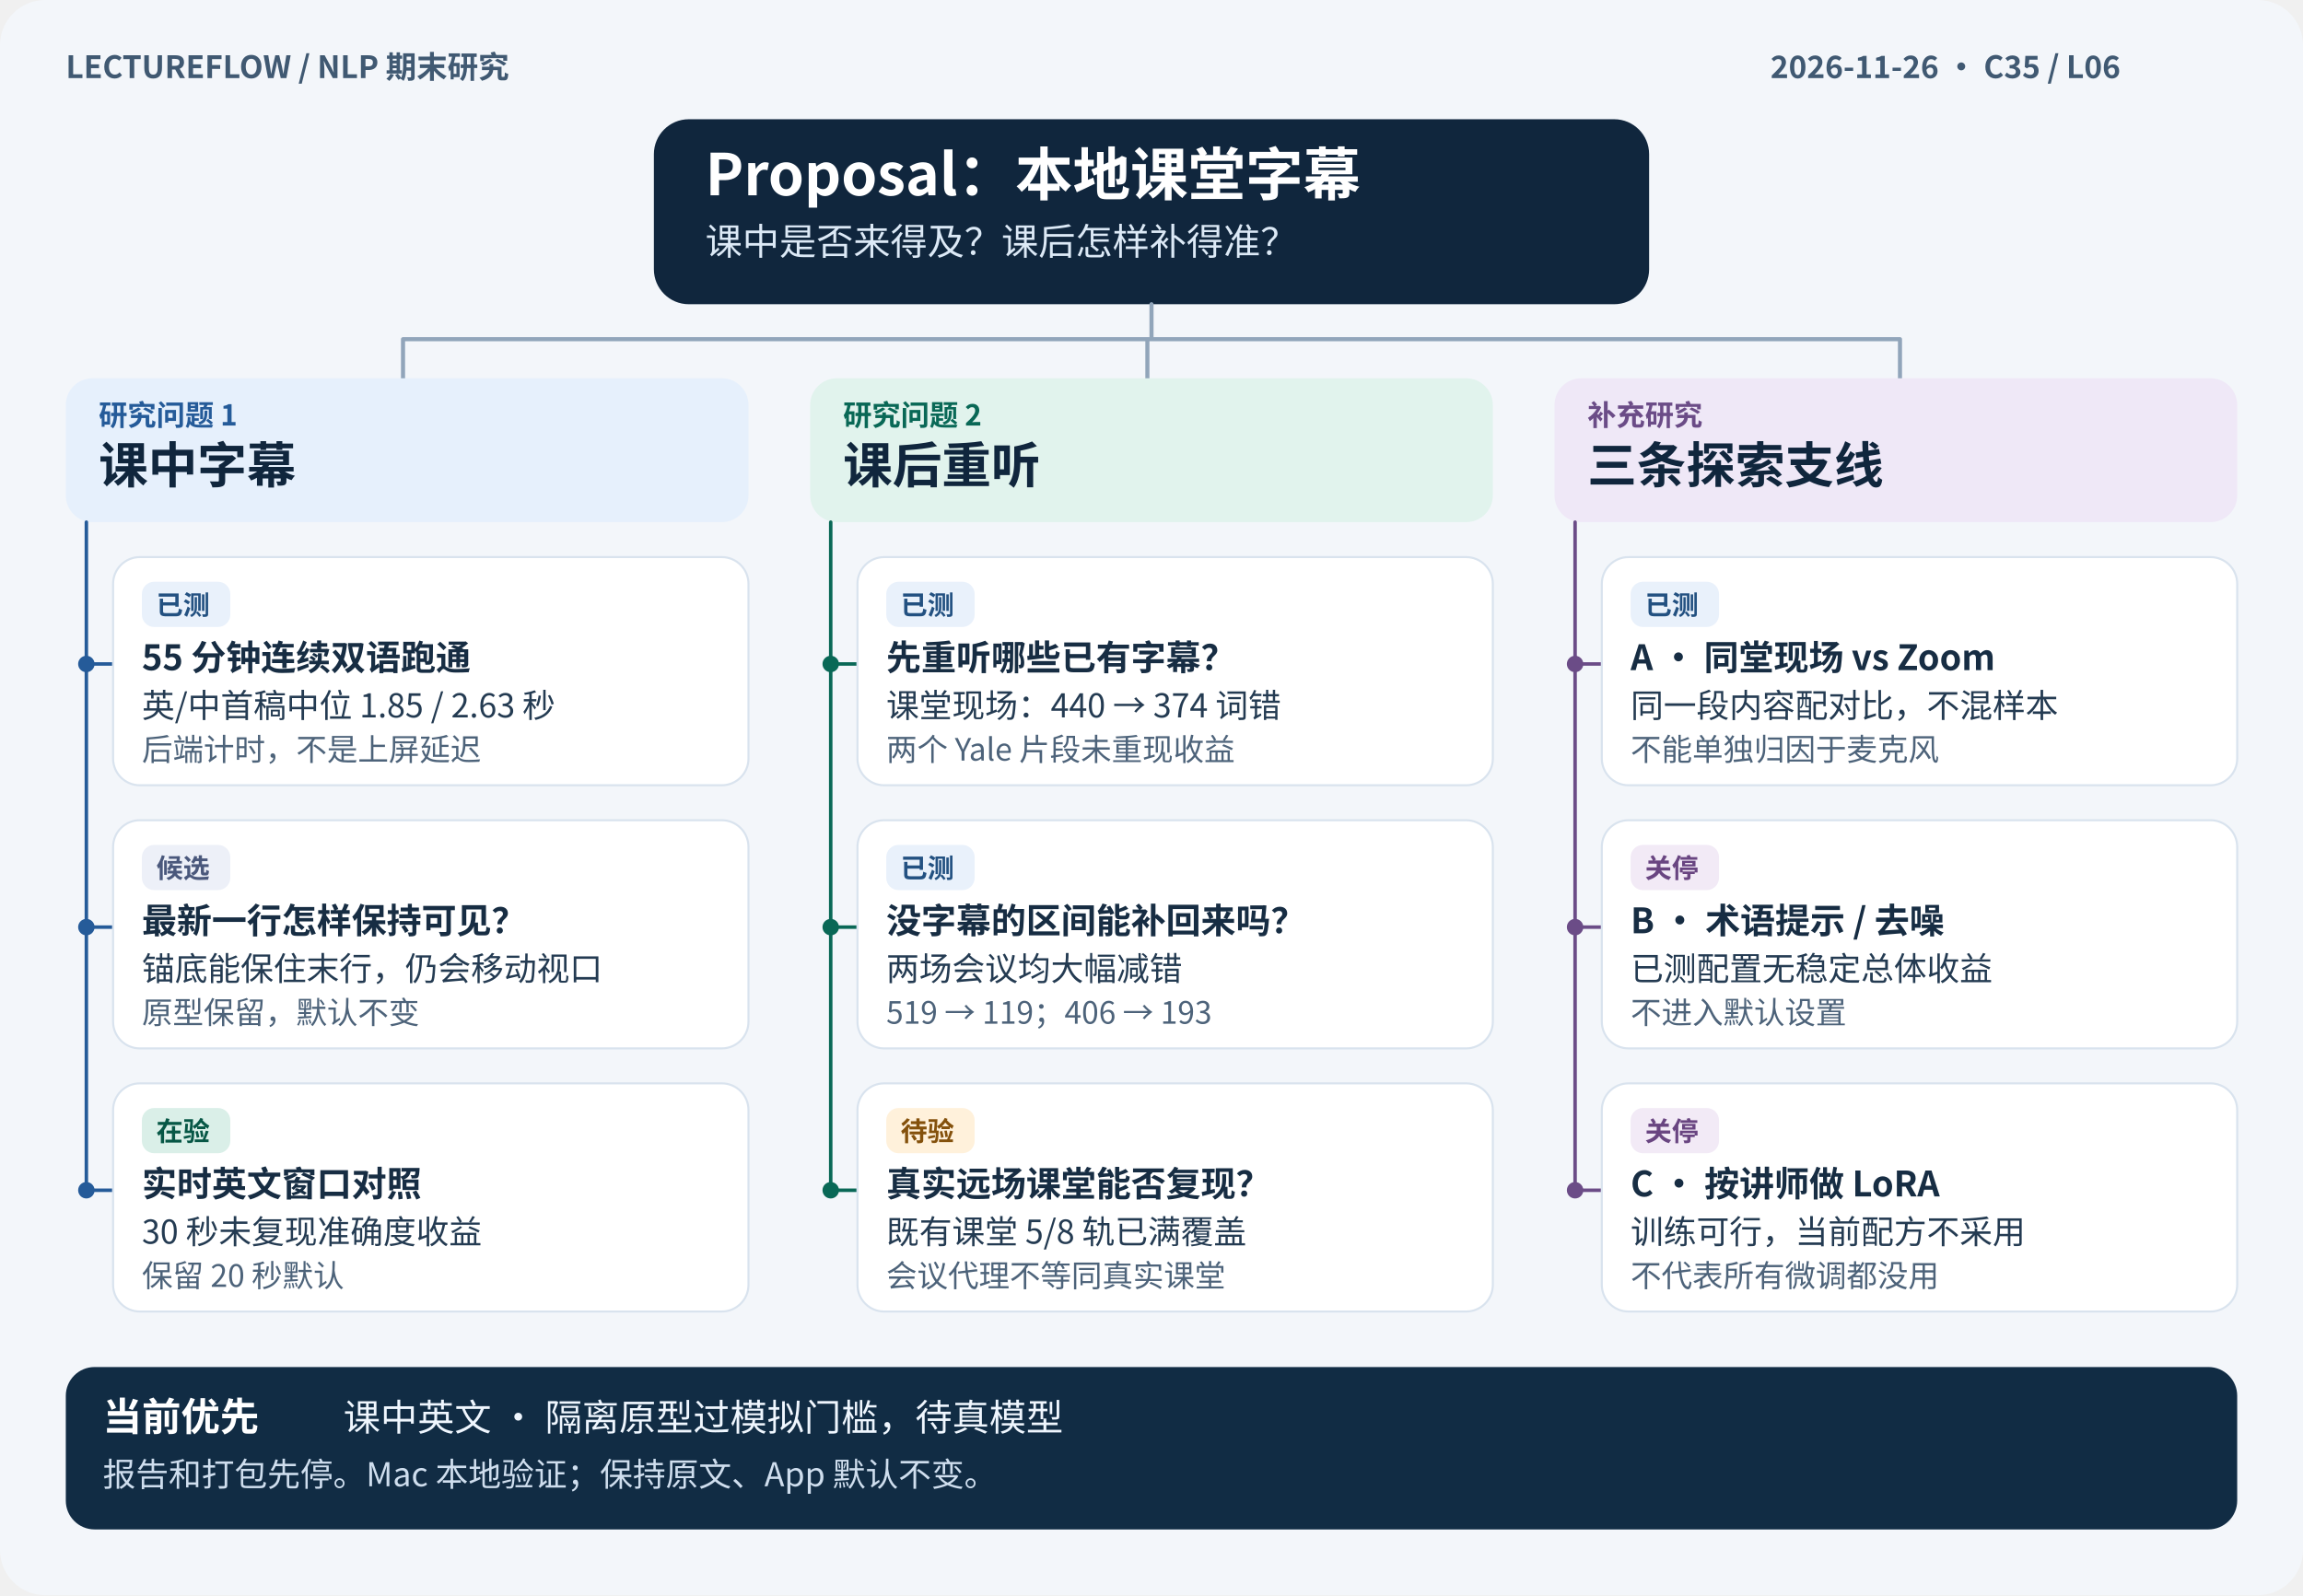
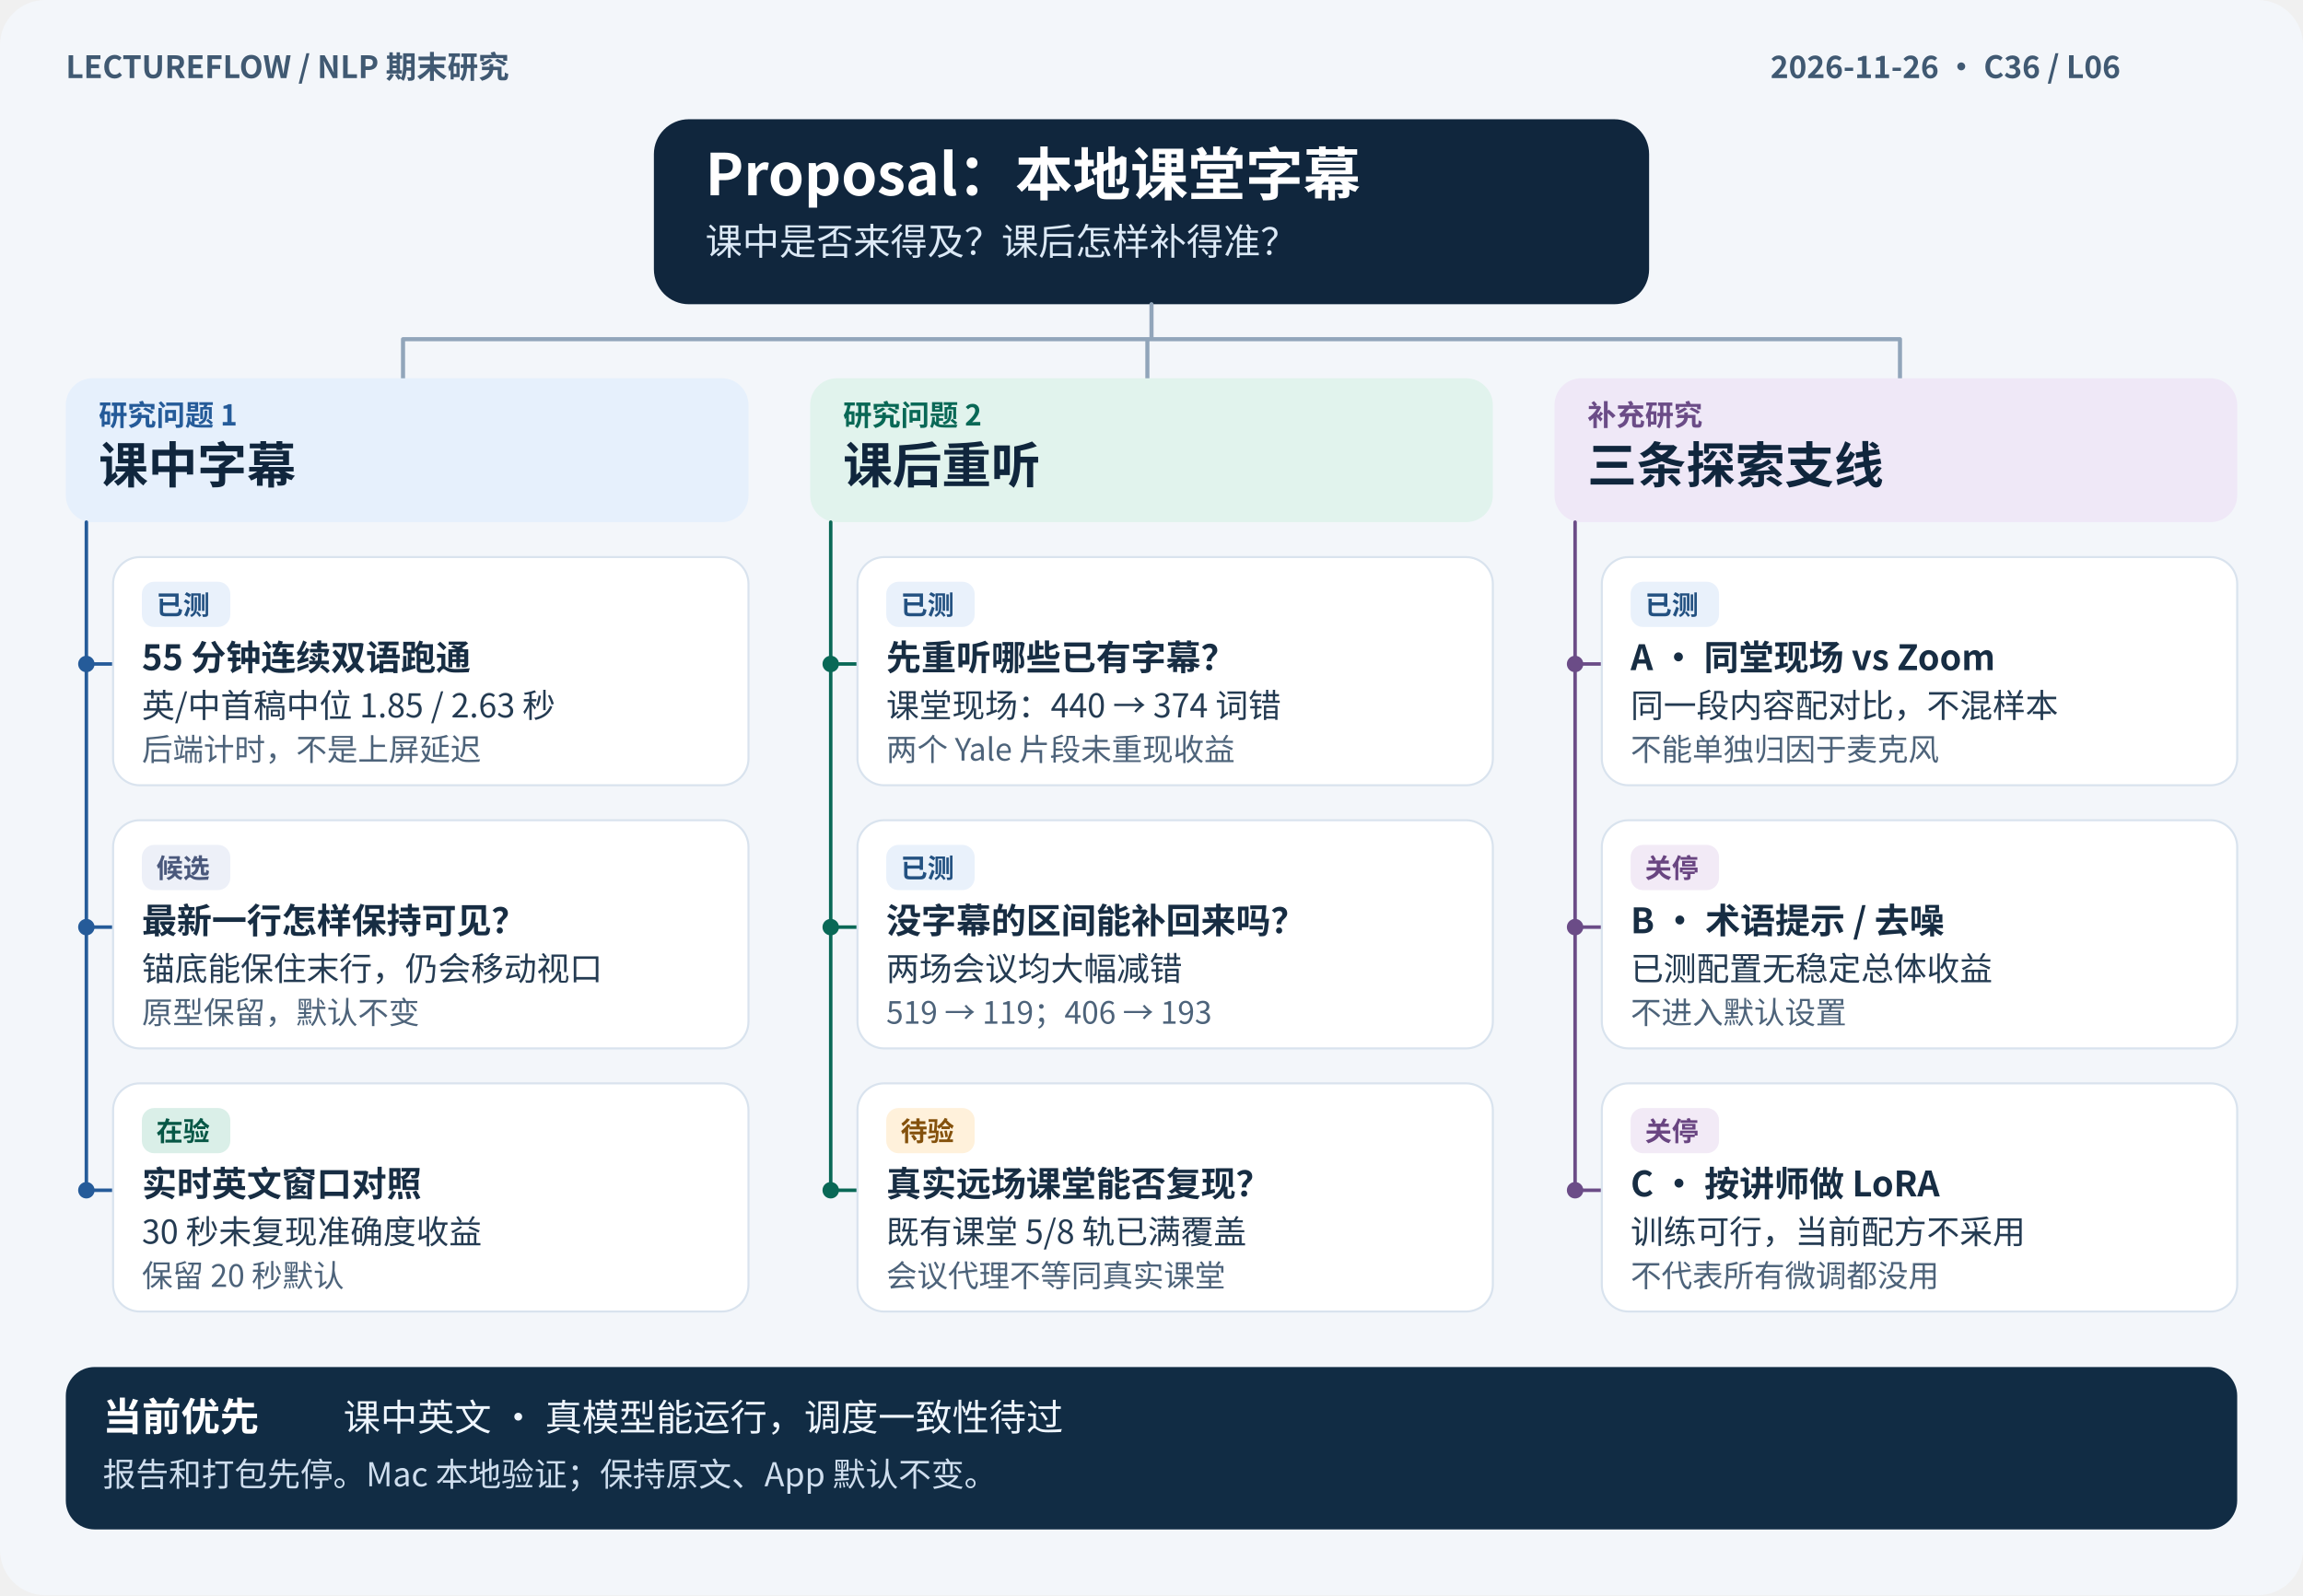
<svg xmlns="http://www.w3.org/2000/svg" width="1120" height="776" viewBox="0 0 1120 776" role="img" aria-labelledby="title desc">
  <g font-family="-apple-system,BlinkMacSystemFont,PingFang SC,Noto Sans CJK SC,Microsoft YaHei,sans-serif">
    <rect x="0" y="0" width="1120" height="776" rx="22" fill="#f3f6fa" stroke="none" />
    <text x="32" y="38" font-size="15" fill="#405972" font-weight="700">LECTUREFLOW   /   NLP 期末研究</text>
-     <text x="861" y="38" font-size="15" fill="#405972" font-weight="600">2026-11-26  ·  C35 / L06</text>
+     <text x="861" y="38" font-size="15" fill="#405972" font-weight="600">2026-11-26  ·  C36 / L06</text>
    <rect x="318" y="58" width="484" height="90" rx="17" fill="#10263d" stroke="none" />
    <text x="343" y="95" font-size="28" fill="#ffffff" font-weight="700">Proposal：本地课堂字幕</text>
    <text x="343" y="124" font-size="18" fill="#dce9f6" font-weight="400">课中是否来得及？课后怎样补得准？</text>
    <path d="M560 148V165 M196 184V165H924V184 M558 165V184" fill="none" stroke="#91a5ba" stroke-width="2" stroke-linecap="round" stroke-linejoin="round" />
    <rect x="32" y="184" width="332" height="70" rx="13" fill="#e6f0fc" stroke="none" />
    <text x="48" y="207" font-size="14" fill="#255b99" font-weight="700">研究问题 1</text>
    <text x="48" y="235" font-size="24" fill="#10263d" font-weight="700">课中字幕</text>
    <path d="M42 254V579" fill="none" stroke="#255b99" stroke-width="1.7" stroke-linecap="round" stroke-linejoin="round" />
    <path d="M42 323H55" fill="none" stroke="#255b99" stroke-width="1.7" stroke-linecap="round" stroke-linejoin="round" />
    <circle cx="42" cy="323" r="4" fill="#255b99" />
    <rect x="55" y="271" width="309" height="111" rx="13" fill="#ffffff" stroke="#d9e3ee" />
    <rect x="69" y="283" width="43" height="22" rx="6" fill="#e9f1fb" stroke="none" />
    <text x="76" y="299" font-size="13" fill="#235181" font-weight="700">已测</text>
    <text x="69" y="326" font-size="17" fill="#172d43" font-weight="700">55 分钟连续双语跑通</text>
    <text x="69" y="349" font-size="16" fill="#243b52" font-weight="500">英/中首稿中位 1.85 / 2.63 秒</text>
    <text x="69" y="370" font-size="15" fill="#4d637a" font-weight="400">后端计时，不是上屏延迟</text>
    <path d="M42 451H55" fill="none" stroke="#255b99" stroke-width="1.7" stroke-linecap="round" stroke-linejoin="round" />
    <circle cx="42" cy="451" r="4" fill="#255b99" />
    <rect x="55" y="399" width="309" height="111" rx="13" fill="#ffffff" stroke="#d9e3ee" />
    <rect x="69" y="411" width="43" height="22" rx="6" fill="#edf0f8" stroke="none" />
    <text x="76" y="427" font-size="13" fill="#4a587c" font-weight="700">候选</text>
    <text x="69" y="454" font-size="17" fill="#172d43" font-weight="700">最新一行怎样保持可见？</text>
    <text x="69" y="477" font-size="16" fill="#243b52" font-weight="500">锚底能保住末行，仍会移动视口</text>
    <text x="69" y="498" font-size="15" fill="#4d637a" font-weight="400">原型保留，默认不变</text>
    <path d="M42 579H55" fill="none" stroke="#255b99" stroke-width="1.7" stroke-linecap="round" stroke-linejoin="round" />
    <circle cx="42" cy="579" r="4" fill="#255b99" />
    <rect x="55" y="527" width="309" height="111" rx="13" fill="#ffffff" stroke="#d9e3ee" />
    <rect x="69" y="539" width="43" height="22" rx="6" fill="#daefe8" stroke="none" />
    <text x="76" y="555" font-size="13" fill="#075746" font-weight="700">在验</text>
    <text x="69" y="582" font-size="17" fill="#172d43" font-weight="700">实时英文窗口对照</text>
    <text x="69" y="605" font-size="16" fill="#243b52" font-weight="500">30 秒未复现准确度收益</text>
    <text x="69" y="626" font-size="15" fill="#4d637a" font-weight="400">保留 20 秒默认</text>
    <rect x="394" y="184" width="332" height="70" rx="13" fill="#e1f3ed" stroke="none" />
    <text x="410" y="207" font-size="14" fill="#096856" font-weight="700">研究问题 2</text>
    <text x="410" y="235" font-size="24" fill="#10263d" font-weight="700">课后重听</text>
    <path d="M404 254V579" fill="none" stroke="#096856" stroke-width="1.7" stroke-linecap="round" stroke-linejoin="round" />
    <path d="M404 323H417" fill="none" stroke="#096856" stroke-width="1.7" stroke-linecap="round" stroke-linejoin="round" />
    <circle cx="404" cy="323" r="4" fill="#096856" />
    <rect x="417" y="271" width="309" height="111" rx="13" fill="#ffffff" stroke="#d9e3ee" />
    <rect x="431" y="283" width="43" height="22" rx="6" fill="#e9f1fb" stroke="none" />
    <text x="438" y="299" font-size="13" fill="#235181" font-weight="700">已测</text>
    <text x="431" y="326" font-size="17" fill="#172d43" font-weight="700">先重听哪些已有字幕？</text>
    <text x="431" y="349" font-size="16" fill="#243b52" font-weight="500">课堂现场：440 → 374 词错</text>
    <text x="431" y="370" font-size="15" fill="#4d637a" font-weight="400">两个 Yale 片段未重现收益</text>
    <path d="M404 451H417" fill="none" stroke="#096856" stroke-width="1.7" stroke-linecap="round" stroke-linejoin="round" />
    <circle cx="404" cy="451" r="4" fill="#096856" />
    <rect x="417" y="399" width="309" height="111" rx="13" fill="#ffffff" stroke="#d9e3ee" />
    <rect x="431" y="411" width="43" height="22" rx="6" fill="#e9f1fb" stroke="none" />
    <text x="438" y="427" font-size="13" fill="#235181" font-weight="700">已测</text>
    <text x="431" y="454" font-size="17" fill="#172d43" font-weight="700">没字幕的区间能补回来吗？</text>
    <text x="431" y="477" font-size="16" fill="#243b52" font-weight="500">两场会议均大幅减错</text>
    <text x="431" y="498" font-size="15" fill="#4d637a" font-weight="400">519 → 119；406 → 193</text>
    <path d="M404 579H417" fill="none" stroke="#096856" stroke-width="1.7" stroke-linecap="round" stroke-linejoin="round" />
    <circle cx="404" cy="579" r="4" fill="#096856" />
    <rect x="417" y="527" width="309" height="111" rx="13" fill="#ffffff" stroke="#d9e3ee" />
    <rect x="431" y="539" width="43" height="22" rx="6" fill="#fff1db" stroke="none" />
    <text x="438" y="555" font-size="13" fill="#84510c" font-weight="700">待验</text>
    <text x="431" y="582" font-size="17" fill="#172d43" font-weight="700">真实远场课堂能否复现？</text>
    <text x="431" y="605" font-size="16" fill="#243b52" font-weight="500">既有课堂 5/8 轨已满覆盖</text>
    <text x="431" y="626" font-size="15" fill="#4d637a" font-weight="400">会议代理不等同真实课堂</text>
    <rect x="756" y="184" width="332" height="70" rx="13" fill="#efe8f7" stroke="none" />
    <text x="772" y="207" font-size="14" fill="#6b4c87" font-weight="700">补充研究</text>
    <text x="772" y="235" font-size="24" fill="#10263d" font-weight="700">三条探索支线</text>
    <path d="M766 254V579" fill="none" stroke="#6b4c87" stroke-width="1.7" stroke-linecap="round" stroke-linejoin="round" />
    <path d="M766 323H779" fill="none" stroke="#6b4c87" stroke-width="1.7" stroke-linecap="round" stroke-linejoin="round" />
    <circle cx="766" cy="323" r="4" fill="#6b4c87" />
    <rect x="779" y="271" width="309" height="111" rx="13" fill="#ffffff" stroke="#d9e3ee" />
    <rect x="793" y="283" width="43" height="22" rx="6" fill="#e9f1fb" stroke="none" />
    <text x="800" y="299" font-size="13" fill="#235181" font-weight="700">已测</text>
    <text x="793" y="326" font-size="17" fill="#172d43" font-weight="700">A · 同堂现场 vs Zoom</text>
    <text x="793" y="349" font-size="16" fill="#243b52" font-weight="500">同一段内容配对比，不混样本</text>
    <text x="793" y="370" font-size="15" fill="#4d637a" font-weight="400">不能单独归因于麦克风</text>
    <path d="M766 451H779" fill="none" stroke="#6b4c87" stroke-width="1.7" stroke-linecap="round" stroke-linejoin="round" />
    <circle cx="766" cy="451" r="4" fill="#6b4c87" />
    <rect x="779" y="399" width="309" height="111" rx="13" fill="#ffffff" stroke="#d9e3ee" />
    <rect x="793" y="411" width="43" height="22" rx="6" fill="#f2eaf6" stroke="none" />
    <text x="800" y="427" font-size="13" fill="#694581" font-weight="700">关停</text>
    <text x="793" y="454" font-size="17" fill="#172d43" font-weight="700">B · 术语提示 / 去噪</text>
    <text x="793" y="477" font-size="16" fill="#243b52" font-weight="500">已测配置无稳定总体收益</text>
    <text x="793" y="498" font-size="15" fill="#4d637a" font-weight="400">不进入默认设置</text>
    <path d="M766 579H779" fill="none" stroke="#6b4c87" stroke-width="1.7" stroke-linecap="round" stroke-linejoin="round" />
    <circle cx="766" cy="579" r="4" fill="#6b4c87" />
    <rect x="779" y="527" width="309" height="111" rx="13" fill="#ffffff" stroke="#d9e3ee" />
    <rect x="793" y="539" width="43" height="22" rx="6" fill="#f2eaf6" stroke="none" />
    <text x="800" y="555" font-size="13" fill="#694581" font-weight="700">关停</text>
    <text x="793" y="582" font-size="17" fill="#172d43" font-weight="700">C · 按讲师做 LoRA</text>
    <text x="793" y="605" font-size="16" fill="#243b52" font-weight="500">训练可行，当前配方不采用</text>
    <text x="793" y="626" font-size="15" fill="#4d637a" font-weight="400">不代表所有微调都没用</text>
    <rect x="32" y="665" width="1056" height="79" rx="14" fill="#112c44" stroke="none" />
    <text x="50" y="696" font-size="19" fill="#ffffff" font-weight="700">当前优先</text>
-     <text x="167" y="696" font-size="18" fill="#eff6fe" font-weight="500">课中英文 · 隔离原型过模拟门槛，待真模型</text>
+     <text x="167" y="696" font-size="18" fill="#eff6fe" font-weight="500">课中英文 · 真模型能运行，调度一致性待过</text>
    <text x="50" y="723" font-size="16" fill="#cfdeee" font-weight="400">报告和打包先停。Mac 本地验证；保持原文、App 默认不变。</text>
  </g>
</svg>
